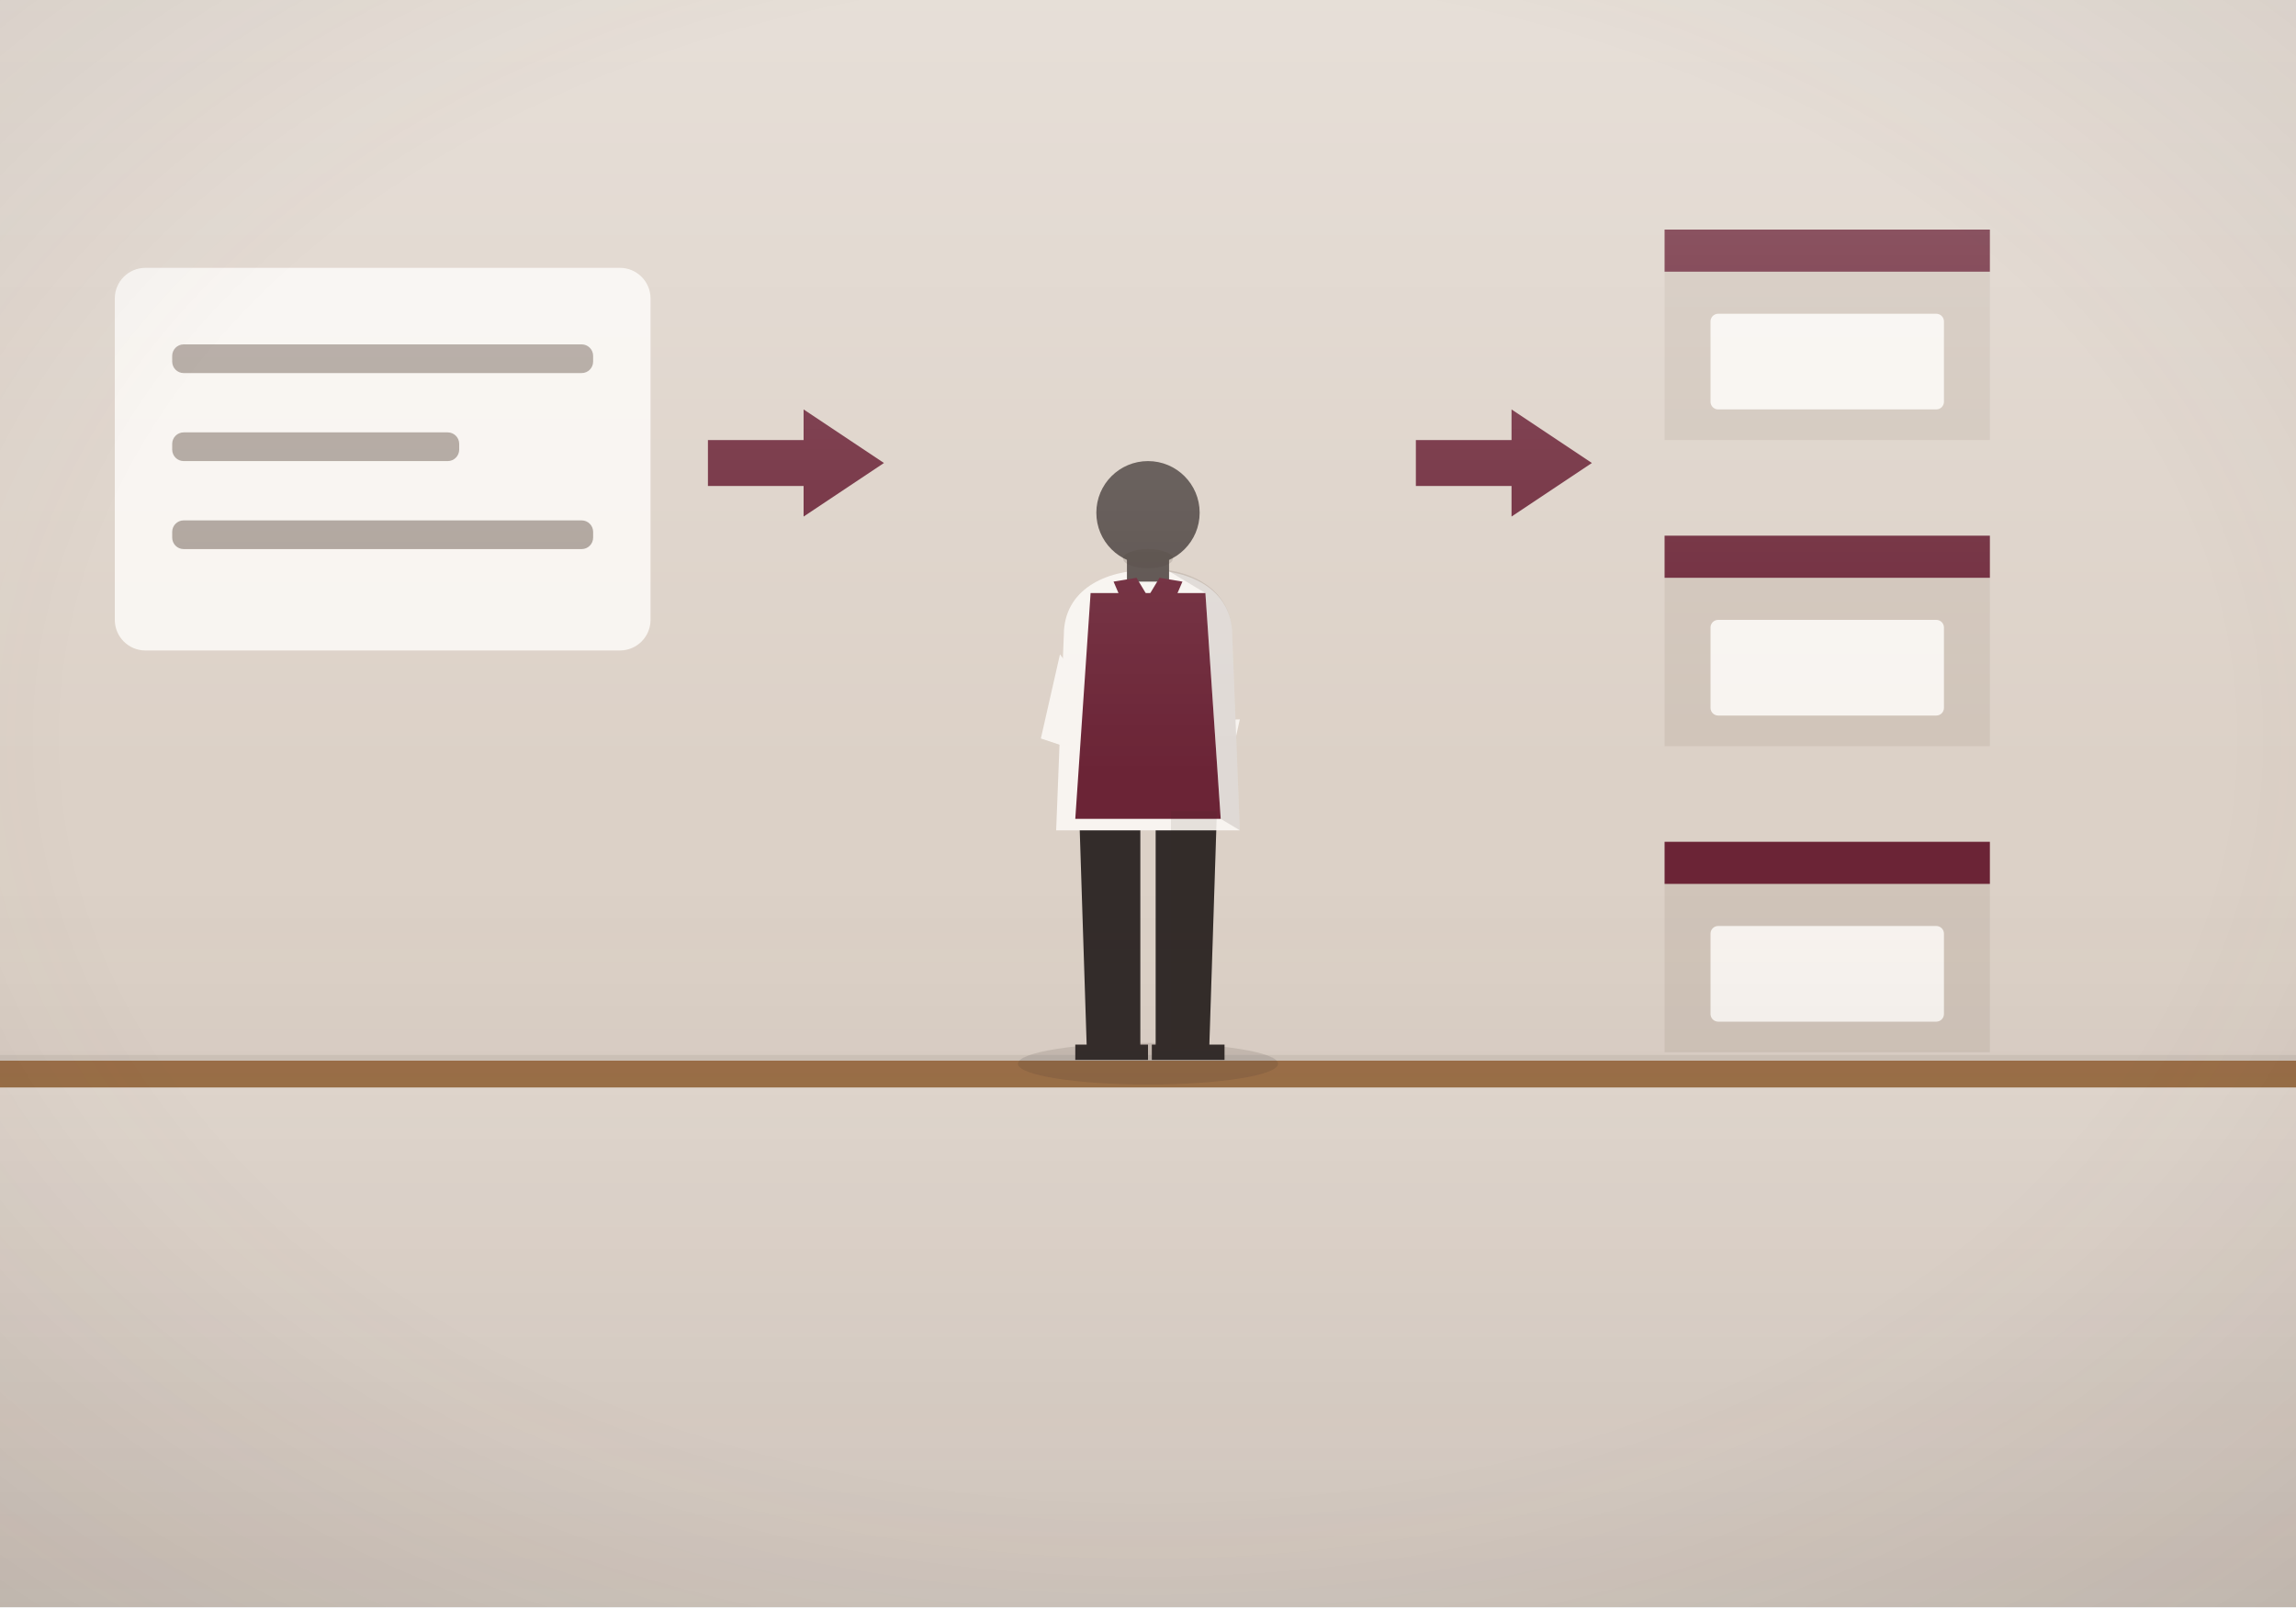
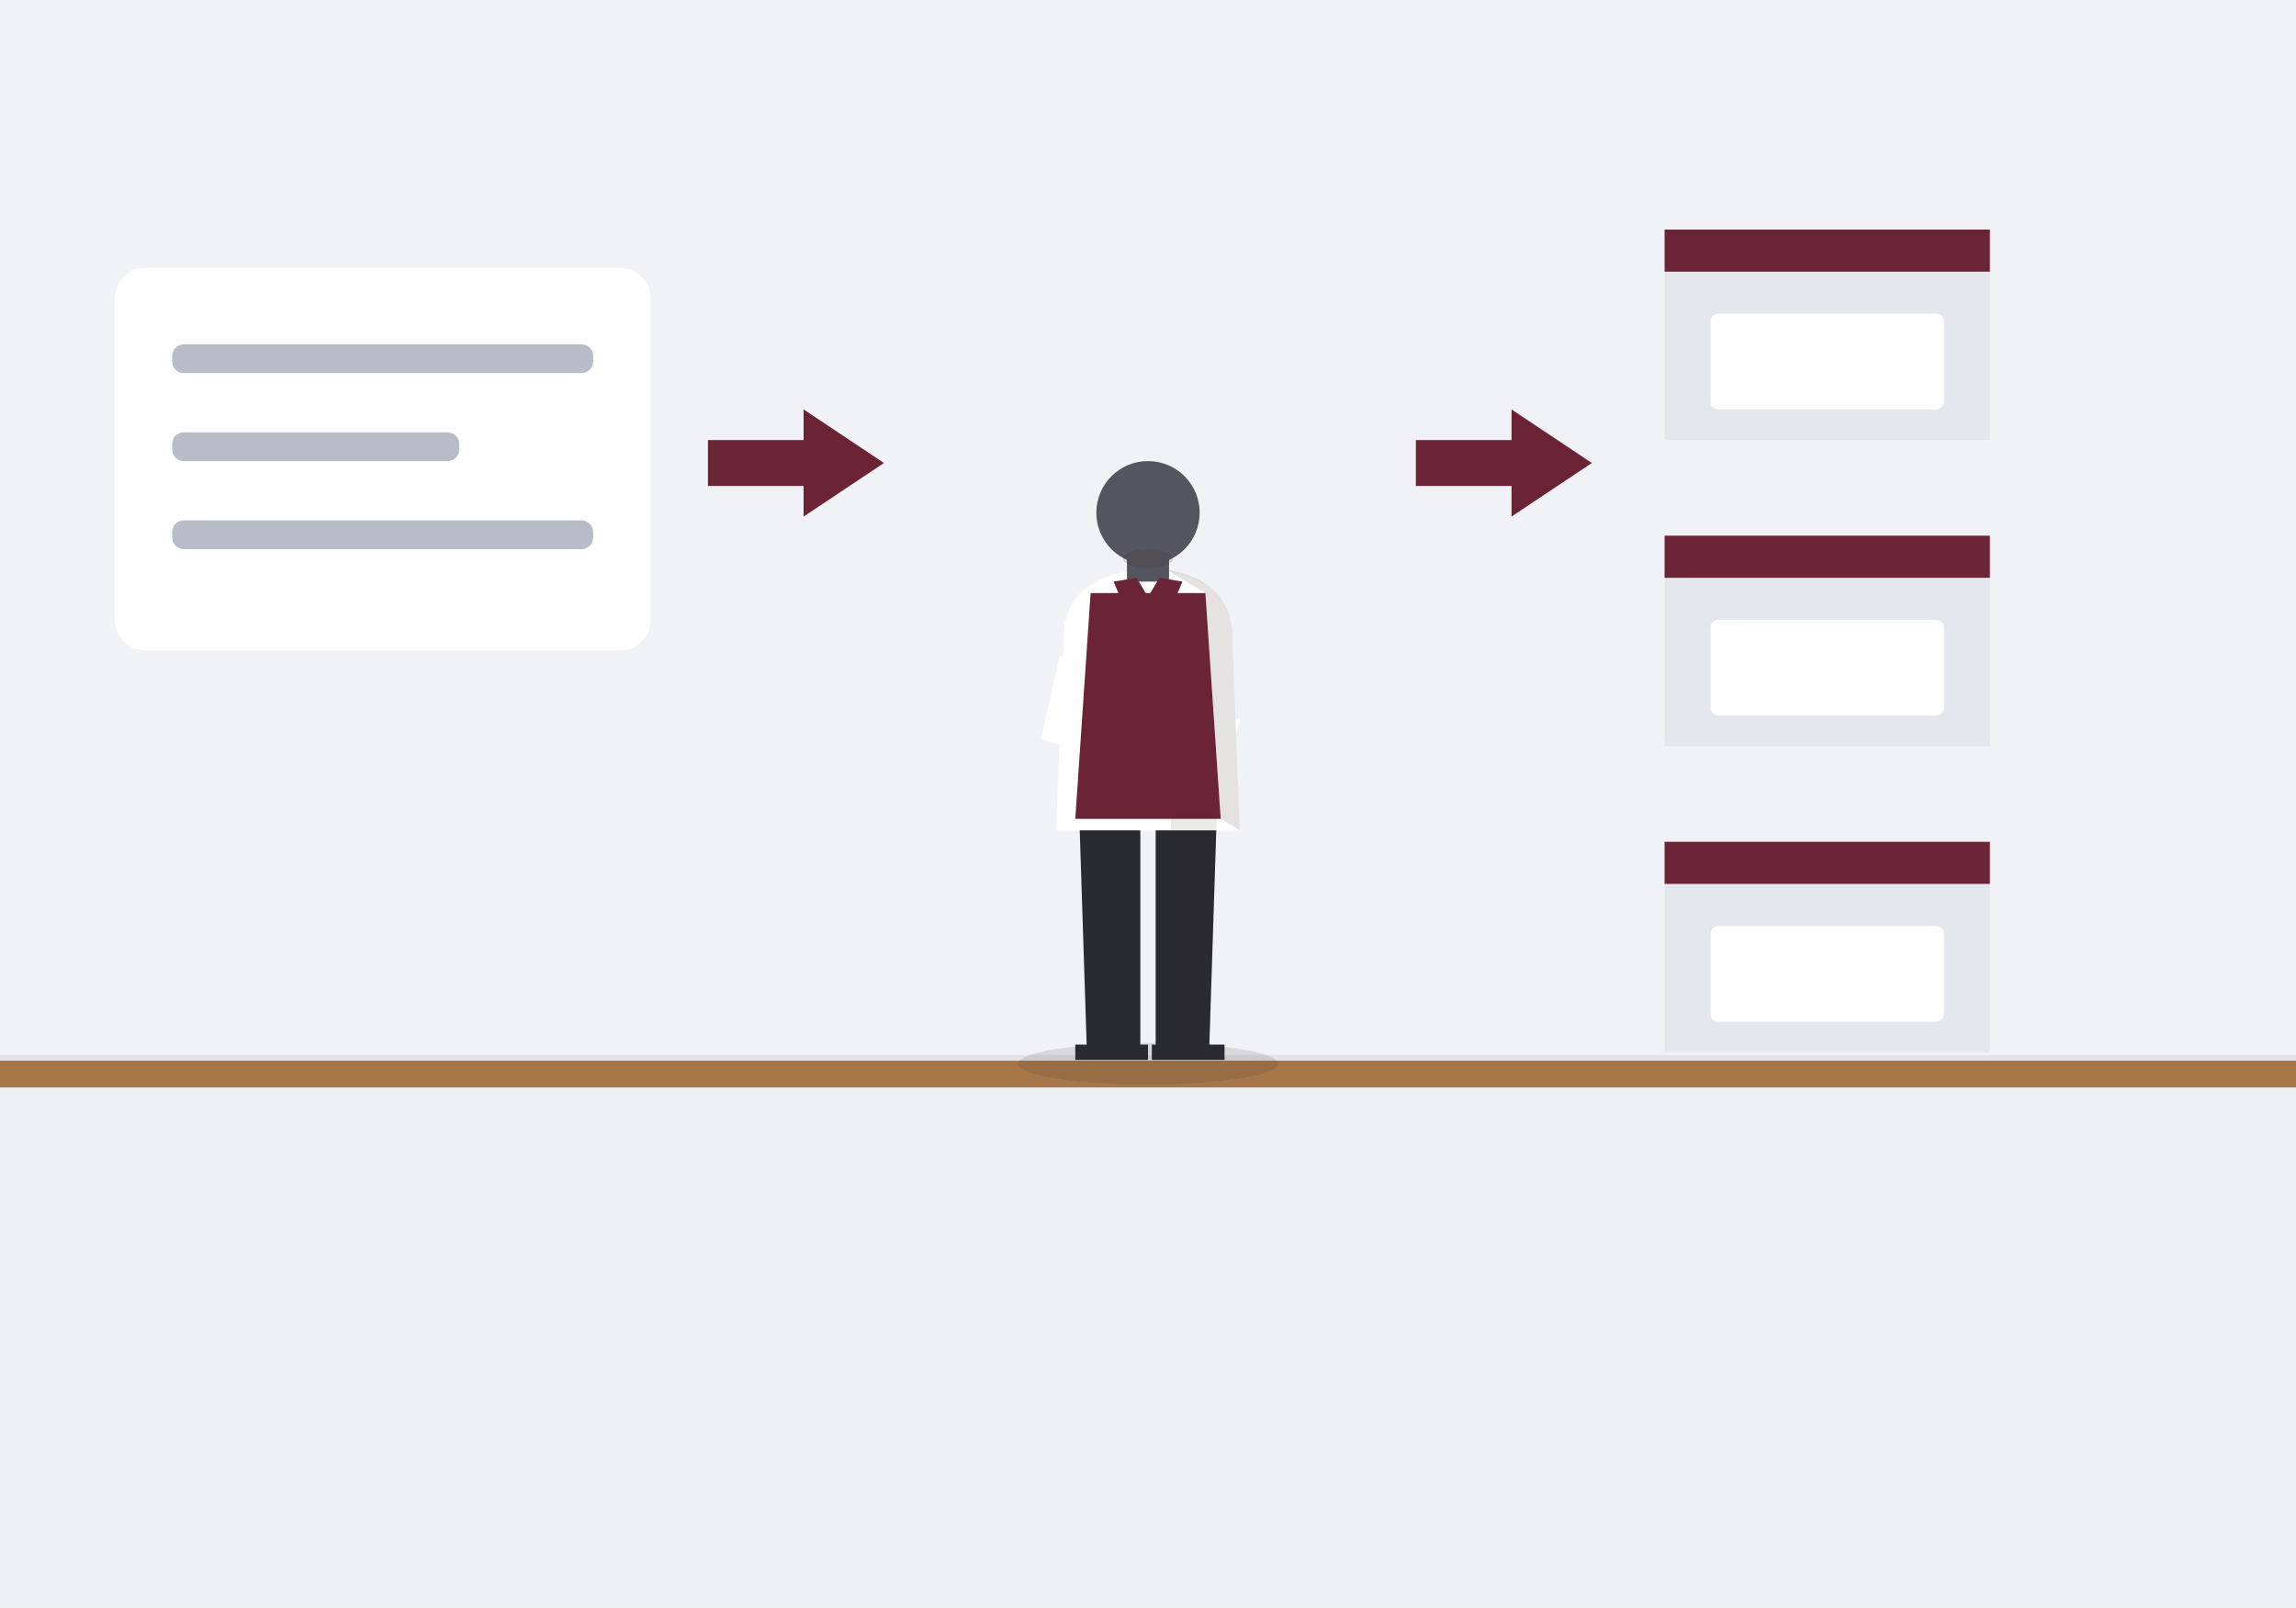
<svg xmlns="http://www.w3.org/2000/svg" viewBox="0 0 1200 840" width="1200" height="840" role="img">
-   <defs>
-     <linearGradient id="gTop" x1="0" y1="0" x2="0" y2="1">
-       <stop offset="0" stop-color="#FFFFFF" stop-opacity=".30" />
-       <stop offset=".48" stop-color="#FFFFFF" stop-opacity="0" />
-     </linearGradient>
-     <linearGradient id="gBot" x1="0" y1="0" x2="0" y2="1">
-       <stop offset=".55" stop-color="#3A2C24" stop-opacity="0" />
-       <stop offset="1" stop-color="#3A2C24" stop-opacity=".13" />
-     </linearGradient>
-     <radialGradient id="gVig" cx=".5" cy=".46" r=".75">
-       <stop offset=".62" stop-color="#3A2C24" stop-opacity="0" />
-       <stop offset="1" stop-color="#3A2C24" stop-opacity=".10" />
-     </radialGradient>
-   </defs>
-   <rect x="0" y="0" width="1200" height="840" fill="#EDE6DF" />
-   <rect x="0" y="0" width="1200" height="554.4" fill="#DCD1C7" />
-   <rect x="0" y="554.4" width="1200" height="285.6" fill="#E4DAD1" />
+   <rect x="0" y="0" width="1200" height="840" fill="#F7F8FA" />
+   <rect x="0" y="0" width="1200" height="554.4" fill="#F1F2F6" />
+   <rect x="0" y="554.4" width="1200" height="285.6" fill="#EDEFF4" />
  <rect x="0" y="551.4" width="1200" height="3" fill="rgba(0,0,0,.06)" />
-   <rect x="0" y="554.4" width="1200" height="14" fill="#9C7048" />
+   <rect x="0" y="554.4" width="1200" height="14" fill="#A87749" />
  <g transform="translate(60,140)">
-     <rect x="0" y="0" width="280" height="200" fill="#F8F4F0" rx="16" />
-     <rect x="30" y="40" width="220" height="15" fill="#ABA098" rx="6" />
-     <rect x="30" y="86" width="150" height="15" fill="#ABA098" rx="6" />
-     <rect x="30" y="132" width="220" height="15" fill="#ABA098" rx="6" />
+     <rect x="0" y="0" width="280" height="200" fill="#FFFFFF" rx="16" />
+     <rect x="30" y="40" width="220" height="15" fill="#B7BCC8" rx="6" />
+     <rect x="30" y="86" width="150" height="15" fill="#B7BCC8" rx="6" />
+     <rect x="30" y="132" width="220" height="15" fill="#B7BCC8" rx="6" />
  </g>
  <path d="M370,230 L420,230 L420,214 L462,242 L420,270 L420,254 L370,254 Z" fill="#6B2436" />
  <ellipse cx="600" cy="556" rx="68" ry="10.88" fill="rgba(51,44,42,.13)" />
  <g transform="translate(600,554) scale(1)">
-     <path d="M-36,-130 L-32,-6 L-4,-6 L-4,-130 Z" fill="#332C2A" />
-     <path d="M4,-130 L4,-6 L32,-6 L36,-130 Z" fill="#332C2A" />
-     <rect x="-38" y="-8" width="38" height="8" fill="#332C2A" />
-     <rect x="2" y="-8" width="38" height="8" fill="#332C2A" />
-     <path d="M-44,-222 C-44,-246 -22,-256 0,-256 C22,-256 44,-246 44,-222 L48,-120 L-48,-120 Z" fill="#F8F4F0" />
-     <path d="M-46,-212 L-56,-168 L-8,-152 L44,-160 L48,-178 L0,-176 L-30,-190 Z" fill="#F8F4F0" />
-     <rect x="-11" y="-272" width="22" height="22" fill="#574D49" />
-     <circle cx="0" cy="-286" r="27" fill="#574D49" />
+     <path d="M-36,-130 L-32,-6 L-4,-6 L-4,-130 Z" fill="#2A2A31" />
+     <path d="M4,-130 L4,-6 L32,-6 L36,-130 Z" fill="#2A2A31" />
+     <rect x="-38" y="-8" width="38" height="8" fill="#2A2A31" />
+     <rect x="2" y="-8" width="38" height="8" fill="#2A2A31" />
+     <path d="M-44,-222 C-44,-246 -22,-256 0,-256 C22,-256 44,-246 44,-222 L48,-120 L-48,-120 Z" fill="#FFFFFF" />
+     <path d="M-46,-212 L-56,-168 L-8,-152 L44,-160 L48,-178 L0,-176 L-30,-190 Z" fill="#FFFFFF" />
+     <rect x="-11" y="-272" width="22" height="22" fill="#55555F" />
+     <circle cx="0" cy="-286" r="27" fill="#55555F" />
    <path d="M-30,-244 L30,-244 L38,-126 L-38,-126 Z" fill="#6B2436" />
    <path d="M-18,-250 L-12,-236 L12,-236 L18,-250 L6,-252 L0,-242 L-6,-252 Z" fill="#6B2436" />
    <path d="M10,-256 C26,-254 44,-244 44,-222 L48,-120 L38,-126 L30,-244 Z" fill="rgba(58,44,36,.13)" />
    <path d="M12,-130 L12,-6 L32,-6 L36,-130 Z" fill="rgba(58,44,36,.10)" />
    <ellipse cx="0" cy="-262" rx="13" ry="5" fill="rgba(58,44,36,.16)" />
  </g>
  <path d="M740,230 L790,230 L790,214 L832,242 L790,270 L790,254 L740,254 Z" fill="#6B2436" />
  <g transform="translate(870,120)">
-     <rect x="0" y="0" width="170" height="110" fill="#D0C4B9" />
+     <rect x="0" y="0" width="170" height="110" fill="#E5E7EE" />
    <rect x="0" y="0" width="170" height="22" fill="#6B2436" />
-     <rect x="24" y="44" width="122" height="50" fill="#F8F4F0" rx="4" />
+     <rect x="24" y="44" width="122" height="50" fill="#FFFFFF" rx="4" />
  </g>
  <g transform="translate(870,280)">
-     <rect x="0" y="0" width="170" height="110" fill="#D0C4B9" />
+     <rect x="0" y="0" width="170" height="110" fill="#E5E7EE" />
    <rect x="0" y="0" width="170" height="22" fill="#6B2436" />
-     <rect x="24" y="44" width="122" height="50" fill="#F8F4F0" rx="4" />
+     <rect x="24" y="44" width="122" height="50" fill="#FFFFFF" rx="4" />
  </g>
  <g transform="translate(870,440)">
-     <rect x="0" y="0" width="170" height="110" fill="#D0C4B9" />
+     <rect x="0" y="0" width="170" height="110" fill="#E5E7EE" />
    <rect x="0" y="0" width="170" height="22" fill="#6B2436" />
-     <rect x="24" y="44" width="122" height="50" fill="#F8F4F0" rx="4" />
+     <rect x="24" y="44" width="122" height="50" fill="#FFFFFF" rx="4" />
  </g>
-   <rect x="0" y="0" width="1200" height="840" fill="url(#gTop)" />
-   <rect x="0" y="0" width="1200" height="840" fill="url(#gBot)" />
-   <rect x="0" y="0" width="1200" height="840" fill="url(#gVig)" />
</svg>
